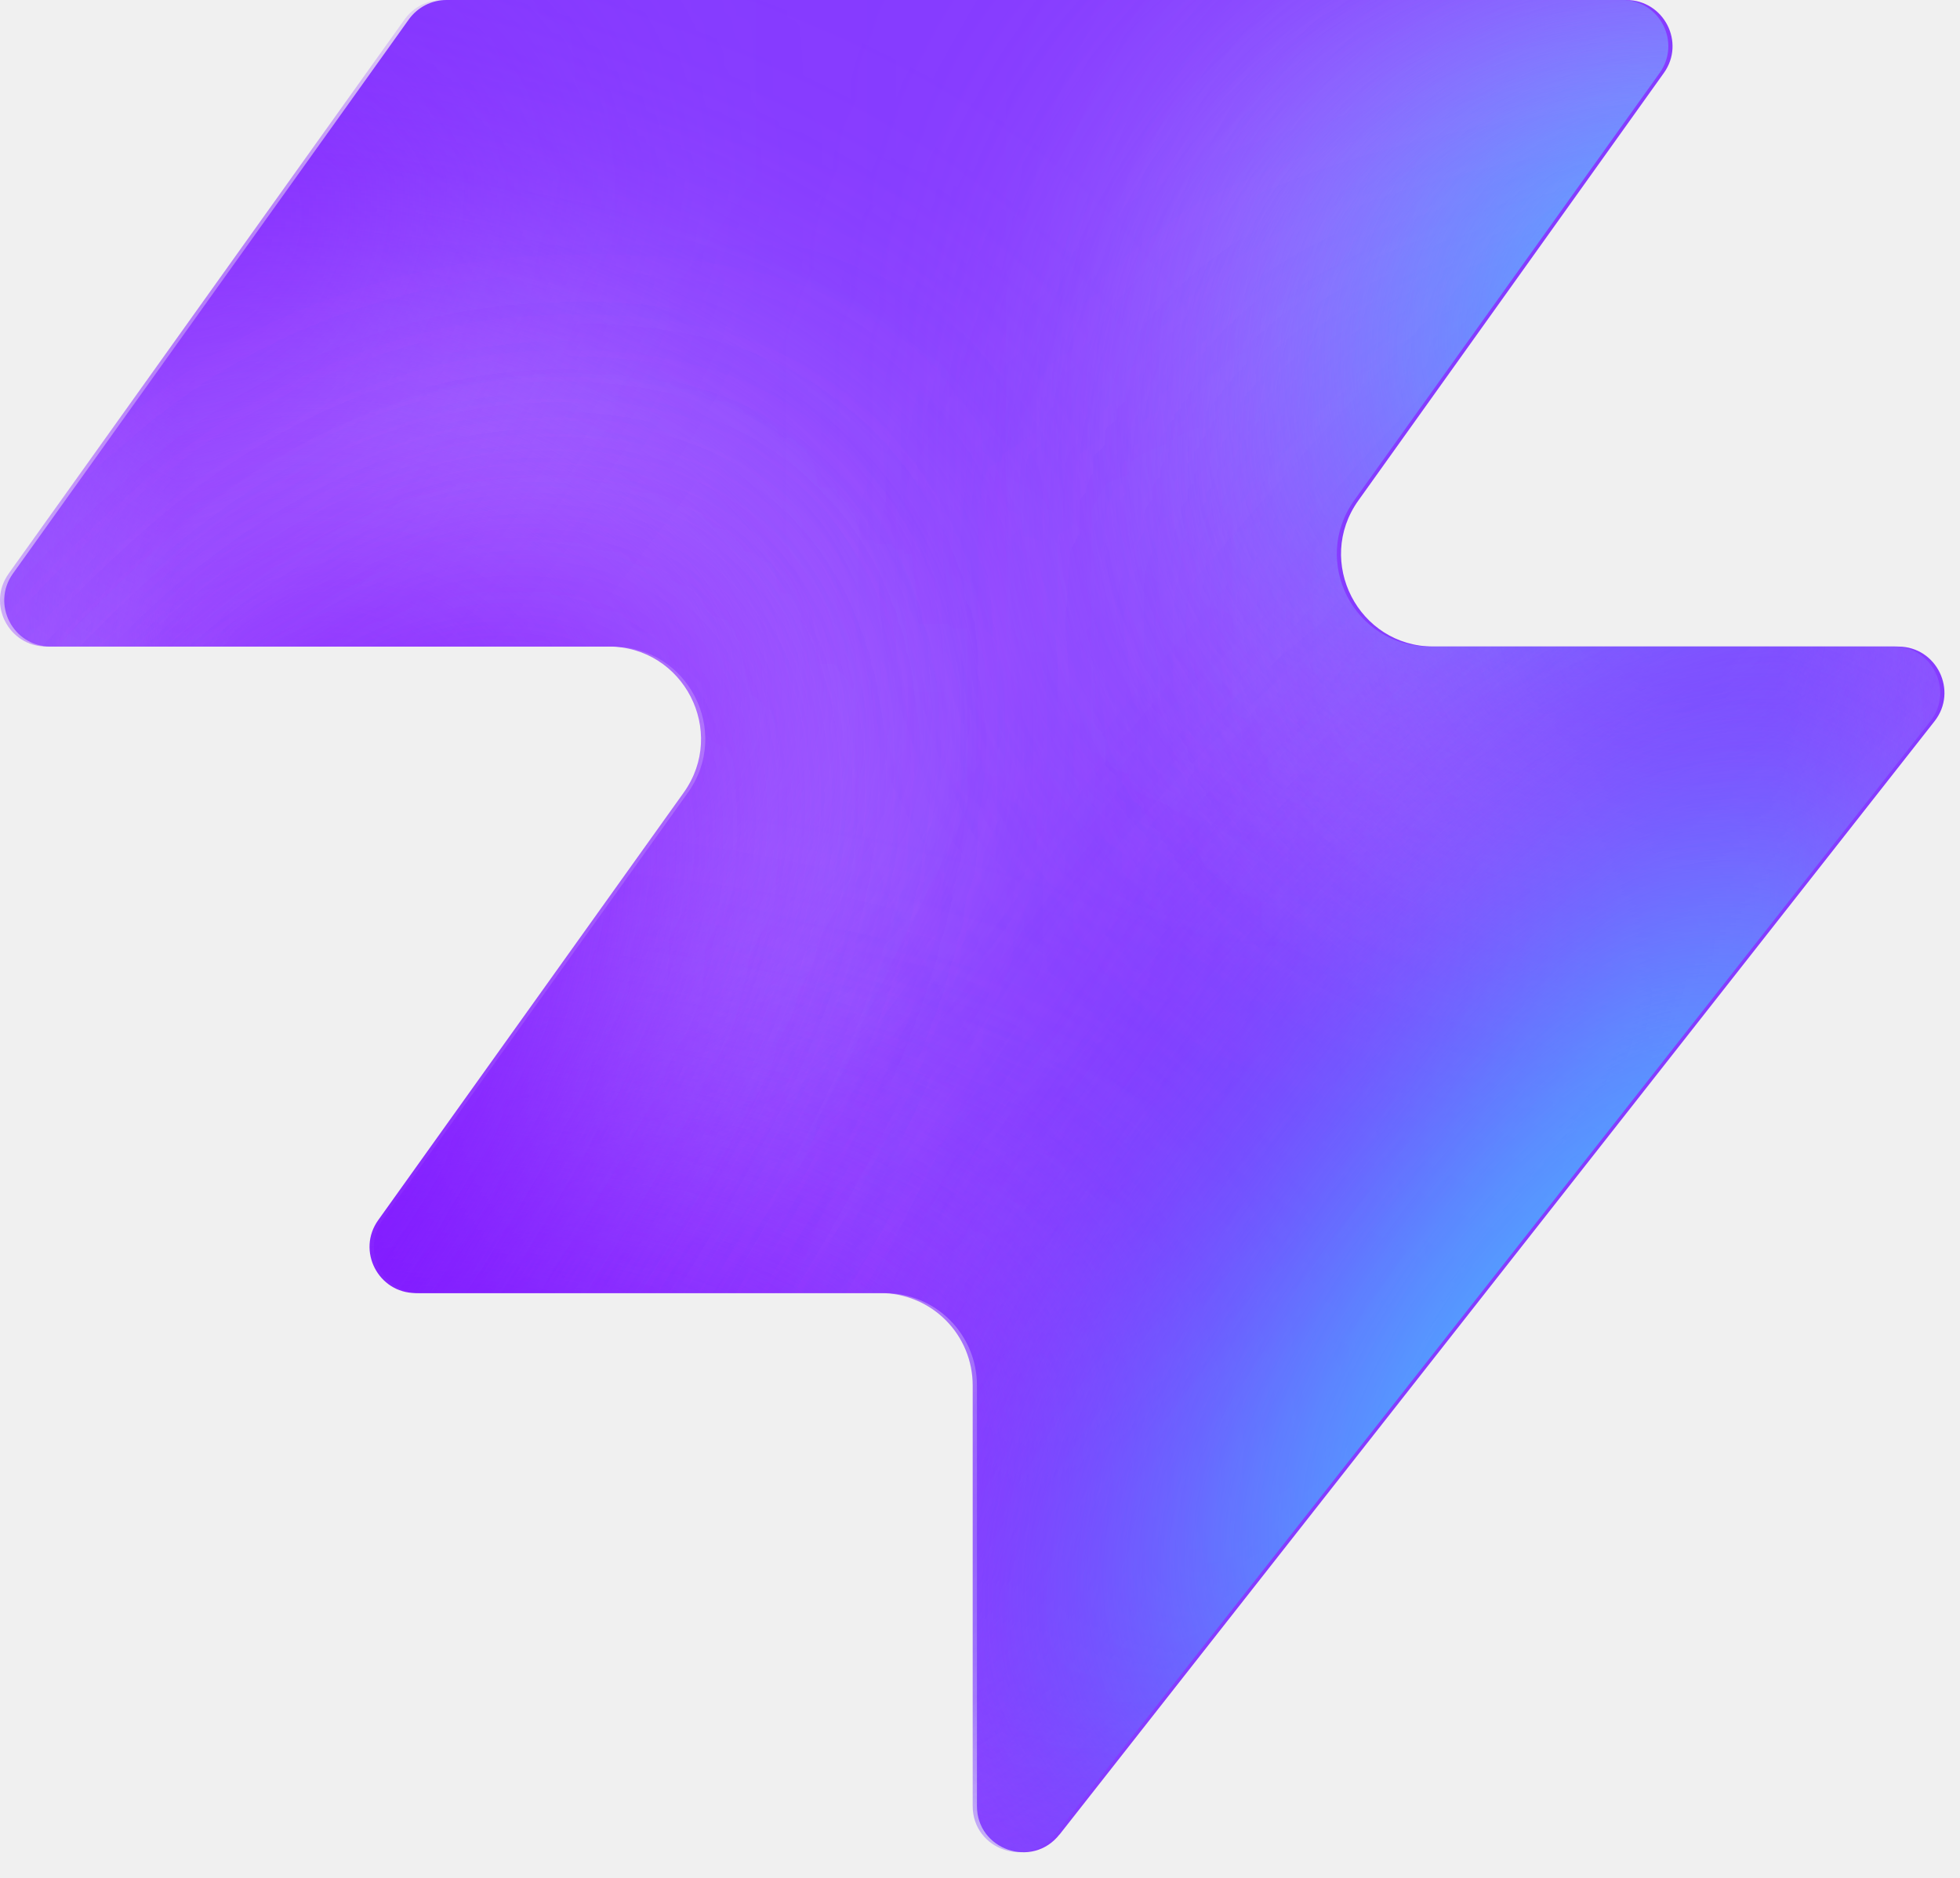
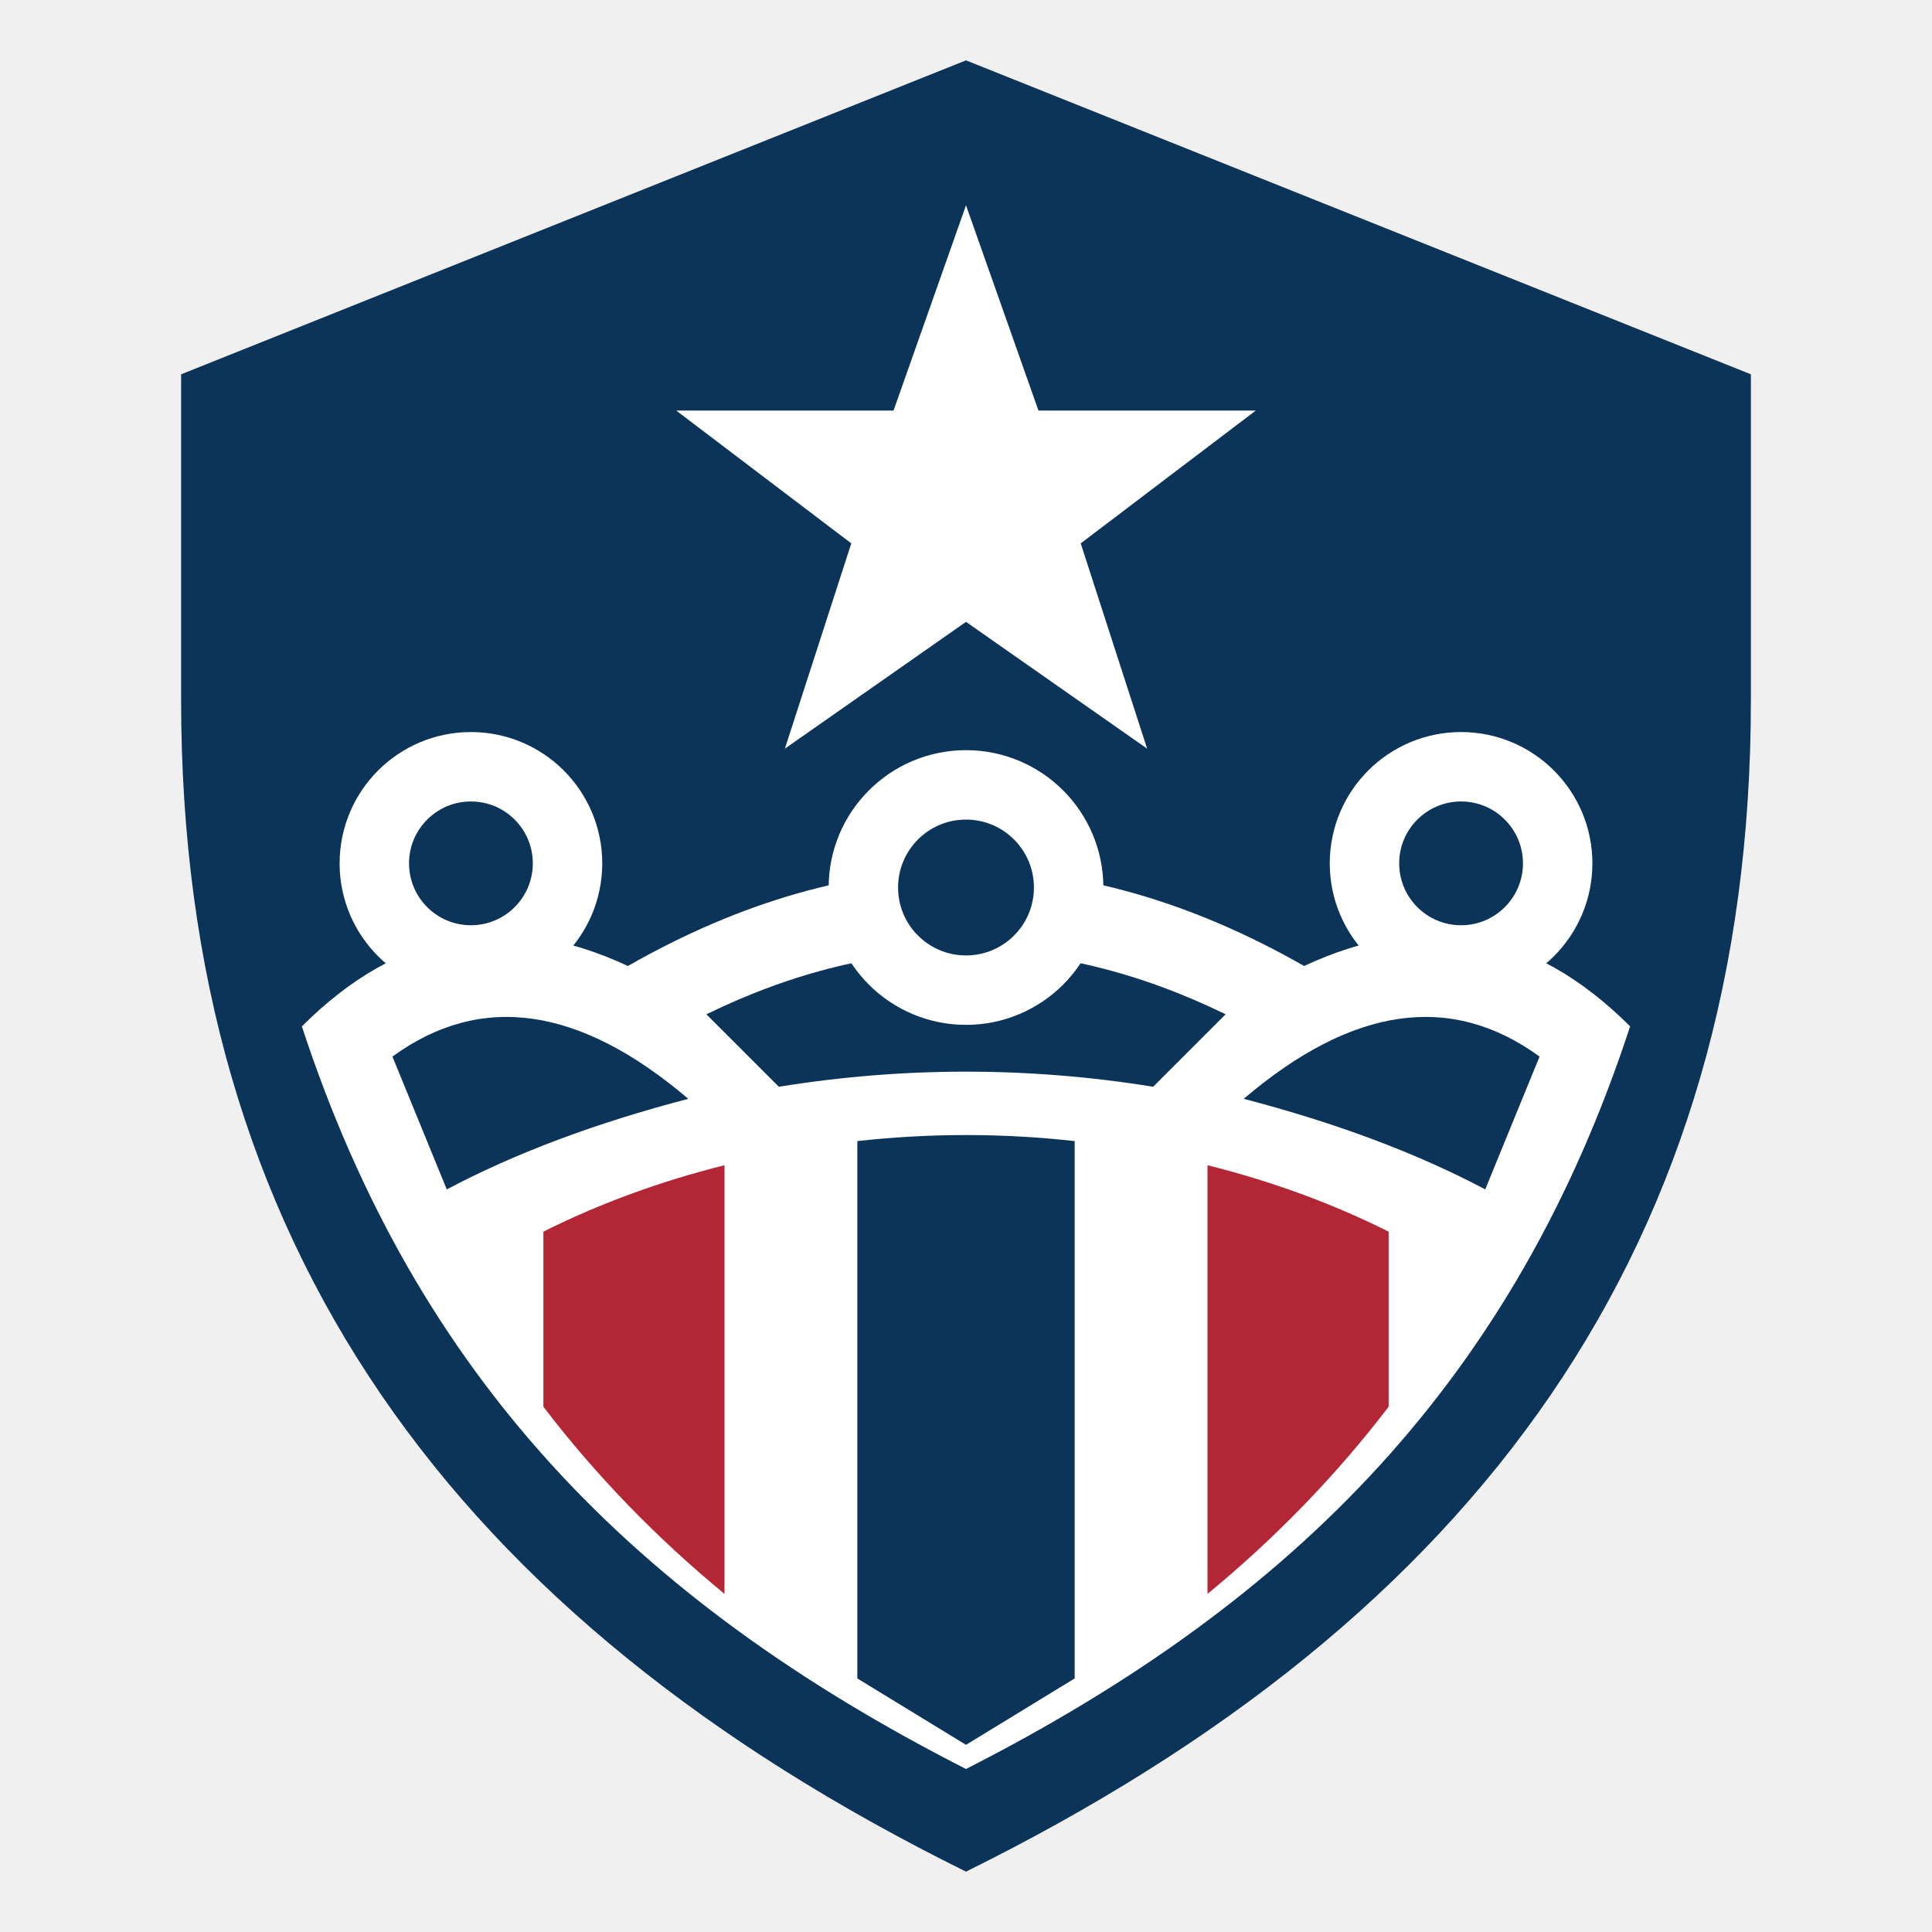
- <svg xmlns="http://www.w3.org/2000/svg" width="48" height="46" fill="none" viewBox="0 0 48 46">
-   <path fill="#863bff" d="M25.946 44.938c-.664.845-2.021.375-2.021-.698V33.937a2.26 2.26 0 0 0-2.262-2.262H10.287c-.92 0-1.456-1.04-.92-1.788l7.48-10.471c1.07-1.497 0-3.578-1.842-3.578H1.237c-.92 0-1.456-1.04-.92-1.788L10.013.474c.214-.297.556-.474.92-.474h28.894c.92 0 1.456 1.04.92 1.788l-7.48 10.471c-1.07 1.498 0 3.579 1.842 3.579h11.377c.943 0 1.473 1.088.89 1.83L25.947 44.94z" style="fill:#863bff;fill:color(display-p3 .525 .23 1);fill-opacity:1" />
-   <mask id="a" width="48" height="46" x="0" y="0" maskUnits="userSpaceOnUse" style="mask-type:alpha">
-     <path fill="#000" d="M25.842 44.938c-.664.844-2.021.375-2.021-.698V33.937a2.26 2.26 0 0 0-2.262-2.262H10.183c-.92 0-1.456-1.04-.92-1.788l7.48-10.471c1.07-1.498 0-3.579-1.842-3.579H1.133c-.92 0-1.456-1.04-.92-1.787L9.91.473c.214-.297.556-.474.92-.474h28.894c.92 0 1.456 1.04.92 1.788l-7.48 10.471c-1.07 1.498 0 3.578 1.842 3.578h11.377c.943 0 1.473 1.088.89 1.832L25.843 44.94z" style="fill:#000;fill-opacity:1" />
-   </mask>
-   <g mask="url(#a)">
-     <g filter="url(#b)">
-       <ellipse cx="5.508" cy="14.704" fill="#ede6ff" rx="5.508" ry="14.704" style="fill:#ede6ff;fill:color(display-p3 .927 .903 1);fill-opacity:1" transform="matrix(.00324 1 1 -.00324 -4.47 31.516)" />
-     </g>
-     <g filter="url(#c)">
-       <ellipse cx="10.399" cy="29.851" fill="#ede6ff" rx="10.399" ry="29.851" style="fill:#ede6ff;fill:color(display-p3 .927 .903 1);fill-opacity:1" transform="matrix(.00324 1 1 -.00324 -39.328 7.883)" />
-     </g>
-     <g filter="url(#d)">
-       <ellipse cx="5.508" cy="30.487" fill="#7e14ff" rx="5.508" ry="30.487" style="fill:#7e14ff;fill:color(display-p3 .492 .077 1);fill-opacity:1" transform="rotate(89.814 -25.913 -14.639)scale(1 -1)" />
-     </g>
-     <g filter="url(#e)">
-       <ellipse cx="5.508" cy="30.599" fill="#7e14ff" rx="5.508" ry="30.599" style="fill:#7e14ff;fill:color(display-p3 .492 .077 1);fill-opacity:1" transform="rotate(89.814 -32.644 -3.334)scale(1 -1)" />
-     </g>
-     <g filter="url(#f)">
-       <ellipse cx="5.508" cy="30.599" fill="#7e14ff" rx="5.508" ry="30.599" style="fill:#7e14ff;fill:color(display-p3 .492 .077 1);fill-opacity:1" transform="matrix(.00324 1 1 -.00324 -34.34 30.47)" />
-     </g>
-     <g filter="url(#g)">
-       <ellipse cx="14.072" cy="22.078" fill="#ede6ff" rx="14.072" ry="22.078" style="fill:#ede6ff;fill:color(display-p3 .927 .903 1);fill-opacity:1" transform="rotate(93.35 24.506 48.493)scale(-1 1)" />
-     </g>
-     <g filter="url(#h)">
-       <ellipse cx="3.47" cy="21.501" fill="#7e14ff" rx="3.47" ry="21.501" style="fill:#7e14ff;fill:color(display-p3 .492 .077 1);fill-opacity:1" transform="rotate(89.009 28.708 47.59)scale(-1 1)" />
-     </g>
-     <g filter="url(#i)">
-       <ellipse cx="3.47" cy="21.501" fill="#7e14ff" rx="3.47" ry="21.501" style="fill:#7e14ff;fill:color(display-p3 .492 .077 1);fill-opacity:1" transform="rotate(89.009 28.708 47.59)scale(-1 1)" />
-     </g>
-     <g filter="url(#j)">
-       <ellipse cx=".387" cy="8.972" fill="#7e14ff" rx="4.407" ry="29.108" style="fill:#7e14ff;fill:color(display-p3 .492 .077 1);fill-opacity:1" transform="rotate(39.51 .387 8.972)" />
-     </g>
-     <g filter="url(#k)">
-       <ellipse cx="47.523" cy="-6.092" fill="#7e14ff" rx="4.407" ry="29.108" style="fill:#7e14ff;fill:color(display-p3 .492 .077 1);fill-opacity:1" transform="rotate(37.892 47.523 -6.092)" />
-     </g>
-     <g filter="url(#l)">
-       <ellipse cx="41.412" cy="6.333" fill="#47bfff" rx="5.971" ry="9.665" style="fill:#47bfff;fill:color(display-p3 .28 .748 1);fill-opacity:1" transform="rotate(37.892 41.412 6.333)" />
-     </g>
-     <g filter="url(#m)">
-       <ellipse cx="-1.879" cy="38.332" fill="#7e14ff" rx="4.407" ry="29.108" style="fill:#7e14ff;fill:color(display-p3 .492 .077 1);fill-opacity:1" transform="rotate(37.892 -1.88 38.332)" />
-     </g>
-     <g filter="url(#n)">
-       <ellipse cx="-1.879" cy="38.332" fill="#7e14ff" rx="4.407" ry="29.108" style="fill:#7e14ff;fill:color(display-p3 .492 .077 1);fill-opacity:1" transform="rotate(37.892 -1.88 38.332)" />
-     </g>
-     <g filter="url(#o)">
-       <ellipse cx="35.651" cy="29.907" fill="#7e14ff" rx="4.407" ry="29.108" style="fill:#7e14ff;fill:color(display-p3 .492 .077 1);fill-opacity:1" transform="rotate(37.892 35.651 29.907)" />
-     </g>
-     <g filter="url(#p)">
-       <ellipse cx="38.418" cy="32.4" fill="#47bfff" rx="5.971" ry="15.297" style="fill:#47bfff;fill:color(display-p3 .28 .748 1);fill-opacity:1" transform="rotate(37.892 38.418 32.4)" />
-     </g>
+ <svg xmlns="http://www.w3.org/2000/svg" viewBox="0 0 32 32" width="32" height="32">
+   <path fill="#0B3458" d="M16 1 29 6.2v5.4c0 9-4.5 15.2-13 19.4C7.5 26.8 3 20.6 3 11.6V6.2Z" />
+   <path fill="#fff" d="m16 3.4 1.2 3.4h3.6L17.9 9l1.1 3.4-3-2.1-3 2.1L14.1 9l-2.9-2.2h3.6Z" />
+   <path fill="#fff" d="M5 17Q7.4 14.6 10.4 16Q16 12.8 21.6 16Q24.6 14.6 27 17C25.1 22.8 21.5 26.5 16 29.3 10.5 26.5 6.9 22.8 5 17Z" />
+   <path fill="#0B3458" d="M6.5 17.5Q8.7 15.9 11.4 18.2Q9.1 18.8 7.4 19.7ZM20.6 18.2Q23.3 15.9 25.5 17.5L24.6 19.7Q22.9 18.8 20.6 18.2ZM11.7 16.8Q16 14.7 20.3 16.8L19.1 18Q16 17.5 12.9 18Z" />
+   <g fill="#0B3458" stroke="#fff" stroke-width="1.15">
+     <circle cx="7.8" cy="14.3" r="1.6" />
+     <circle cx="16" cy="14.7" r="1.7" />
+     <circle cx="24.2" cy="14.3" r="1.6" />
  </g>
-   <defs>
-     <filter id="b" width="60.045" height="41.654" x="-19.77" y="16.149" color-interpolation-filters="sRGB" filterUnits="userSpaceOnUse">
-       <feFlood flood-opacity="0" result="BackgroundImageFix" />
-       <feBlend in="SourceGraphic" in2="BackgroundImageFix" result="shape" />
-       <feGaussianBlur result="effect1_foregroundBlur_2002_17158" stdDeviation="7.659" />
-     </filter>
-     <filter id="c" width="90.34" height="51.437" x="-54.613" y="-7.533" color-interpolation-filters="sRGB" filterUnits="userSpaceOnUse">
-       <feFlood flood-opacity="0" result="BackgroundImageFix" />
-       <feBlend in="SourceGraphic" in2="BackgroundImageFix" result="shape" />
-       <feGaussianBlur result="effect1_foregroundBlur_2002_17158" stdDeviation="7.659" />
-     </filter>
-     <filter id="d" width="79.355" height="29.4" x="-49.64" y="2.03" color-interpolation-filters="sRGB" filterUnits="userSpaceOnUse">
-       <feFlood flood-opacity="0" result="BackgroundImageFix" />
-       <feBlend in="SourceGraphic" in2="BackgroundImageFix" result="shape" />
-       <feGaussianBlur result="effect1_foregroundBlur_2002_17158" stdDeviation="4.596" />
-     </filter>
-     <filter id="e" width="79.579" height="29.4" x="-45.045" y="20.029" color-interpolation-filters="sRGB" filterUnits="userSpaceOnUse">
-       <feFlood flood-opacity="0" result="BackgroundImageFix" />
-       <feBlend in="SourceGraphic" in2="BackgroundImageFix" result="shape" />
-       <feGaussianBlur result="effect1_foregroundBlur_2002_17158" stdDeviation="4.596" />
-     </filter>
-     <filter id="f" width="79.579" height="29.4" x="-43.513" y="21.178" color-interpolation-filters="sRGB" filterUnits="userSpaceOnUse">
-       <feFlood flood-opacity="0" result="BackgroundImageFix" />
-       <feBlend in="SourceGraphic" in2="BackgroundImageFix" result="shape" />
-       <feGaussianBlur result="effect1_foregroundBlur_2002_17158" stdDeviation="4.596" />
-     </filter>
-     <filter id="g" width="74.749" height="58.852" x="15.756" y="-17.901" color-interpolation-filters="sRGB" filterUnits="userSpaceOnUse">
-       <feFlood flood-opacity="0" result="BackgroundImageFix" />
-       <feBlend in="SourceGraphic" in2="BackgroundImageFix" result="shape" />
-       <feGaussianBlur result="effect1_foregroundBlur_2002_17158" stdDeviation="7.659" />
-     </filter>
-     <filter id="h" width="61.377" height="25.362" x="23.548" y="2.284" color-interpolation-filters="sRGB" filterUnits="userSpaceOnUse">
-       <feFlood flood-opacity="0" result="BackgroundImageFix" />
-       <feBlend in="SourceGraphic" in2="BackgroundImageFix" result="shape" />
-       <feGaussianBlur result="effect1_foregroundBlur_2002_17158" stdDeviation="4.596" />
-     </filter>
-     <filter id="i" width="61.377" height="25.362" x="23.548" y="2.284" color-interpolation-filters="sRGB" filterUnits="userSpaceOnUse">
-       <feFlood flood-opacity="0" result="BackgroundImageFix" />
-       <feBlend in="SourceGraphic" in2="BackgroundImageFix" result="shape" />
-       <feGaussianBlur result="effect1_foregroundBlur_2002_17158" stdDeviation="4.596" />
-     </filter>
-     <filter id="j" width="56.045" height="63.649" x="-27.636" y="-22.853" color-interpolation-filters="sRGB" filterUnits="userSpaceOnUse">
-       <feFlood flood-opacity="0" result="BackgroundImageFix" />
-       <feBlend in="SourceGraphic" in2="BackgroundImageFix" result="shape" />
-       <feGaussianBlur result="effect1_foregroundBlur_2002_17158" stdDeviation="4.596" />
-     </filter>
-     <filter id="k" width="54.814" height="64.646" x="20.116" y="-38.415" color-interpolation-filters="sRGB" filterUnits="userSpaceOnUse">
-       <feFlood flood-opacity="0" result="BackgroundImageFix" />
-       <feBlend in="SourceGraphic" in2="BackgroundImageFix" result="shape" />
-       <feGaussianBlur result="effect1_foregroundBlur_2002_17158" stdDeviation="4.596" />
-     </filter>
-     <filter id="l" width="33.541" height="35.313" x="24.641" y="-11.323" color-interpolation-filters="sRGB" filterUnits="userSpaceOnUse">
-       <feFlood flood-opacity="0" result="BackgroundImageFix" />
-       <feBlend in="SourceGraphic" in2="BackgroundImageFix" result="shape" />
-       <feGaussianBlur result="effect1_foregroundBlur_2002_17158" stdDeviation="4.596" />
-     </filter>
-     <filter id="m" width="54.814" height="64.646" x="-29.286" y="6.009" color-interpolation-filters="sRGB" filterUnits="userSpaceOnUse">
-       <feFlood flood-opacity="0" result="BackgroundImageFix" />
-       <feBlend in="SourceGraphic" in2="BackgroundImageFix" result="shape" />
-       <feGaussianBlur result="effect1_foregroundBlur_2002_17158" stdDeviation="4.596" />
-     </filter>
-     <filter id="n" width="54.814" height="64.646" x="-29.286" y="6.009" color-interpolation-filters="sRGB" filterUnits="userSpaceOnUse">
-       <feFlood flood-opacity="0" result="BackgroundImageFix" />
-       <feBlend in="SourceGraphic" in2="BackgroundImageFix" result="shape" />
-       <feGaussianBlur result="effect1_foregroundBlur_2002_17158" stdDeviation="4.596" />
-     </filter>
-     <filter id="o" width="54.814" height="64.646" x="8.244" y="-2.416" color-interpolation-filters="sRGB" filterUnits="userSpaceOnUse">
-       <feFlood flood-opacity="0" result="BackgroundImageFix" />
-       <feBlend in="SourceGraphic" in2="BackgroundImageFix" result="shape" />
-       <feGaussianBlur result="effect1_foregroundBlur_2002_17158" stdDeviation="4.596" />
-     </filter>
-     <filter id="p" width="39.409" height="43.623" x="18.713" y="10.588" color-interpolation-filters="sRGB" filterUnits="userSpaceOnUse">
-       <feFlood flood-opacity="0" result="BackgroundImageFix" />
-       <feBlend in="SourceGraphic" in2="BackgroundImageFix" result="shape" />
-       <feGaussianBlur result="effect1_foregroundBlur_2002_17158" stdDeviation="4.596" />
-     </filter>
-   </defs>
+   <path fill="#B32635" d="M9 20.4q1.4-.7 3-1.1v7.1q-1.7-1.4-3-3.1ZM20 19.3q1.6.4 3 1.1v2.9q-1.3 1.7-3 3.1Z" />
+   <path fill="#0B3458" d="M14.2 18.9q1.8-.2 3.6 0v8.9L16 28.9l-1.8-1.1Z" />
</svg>
